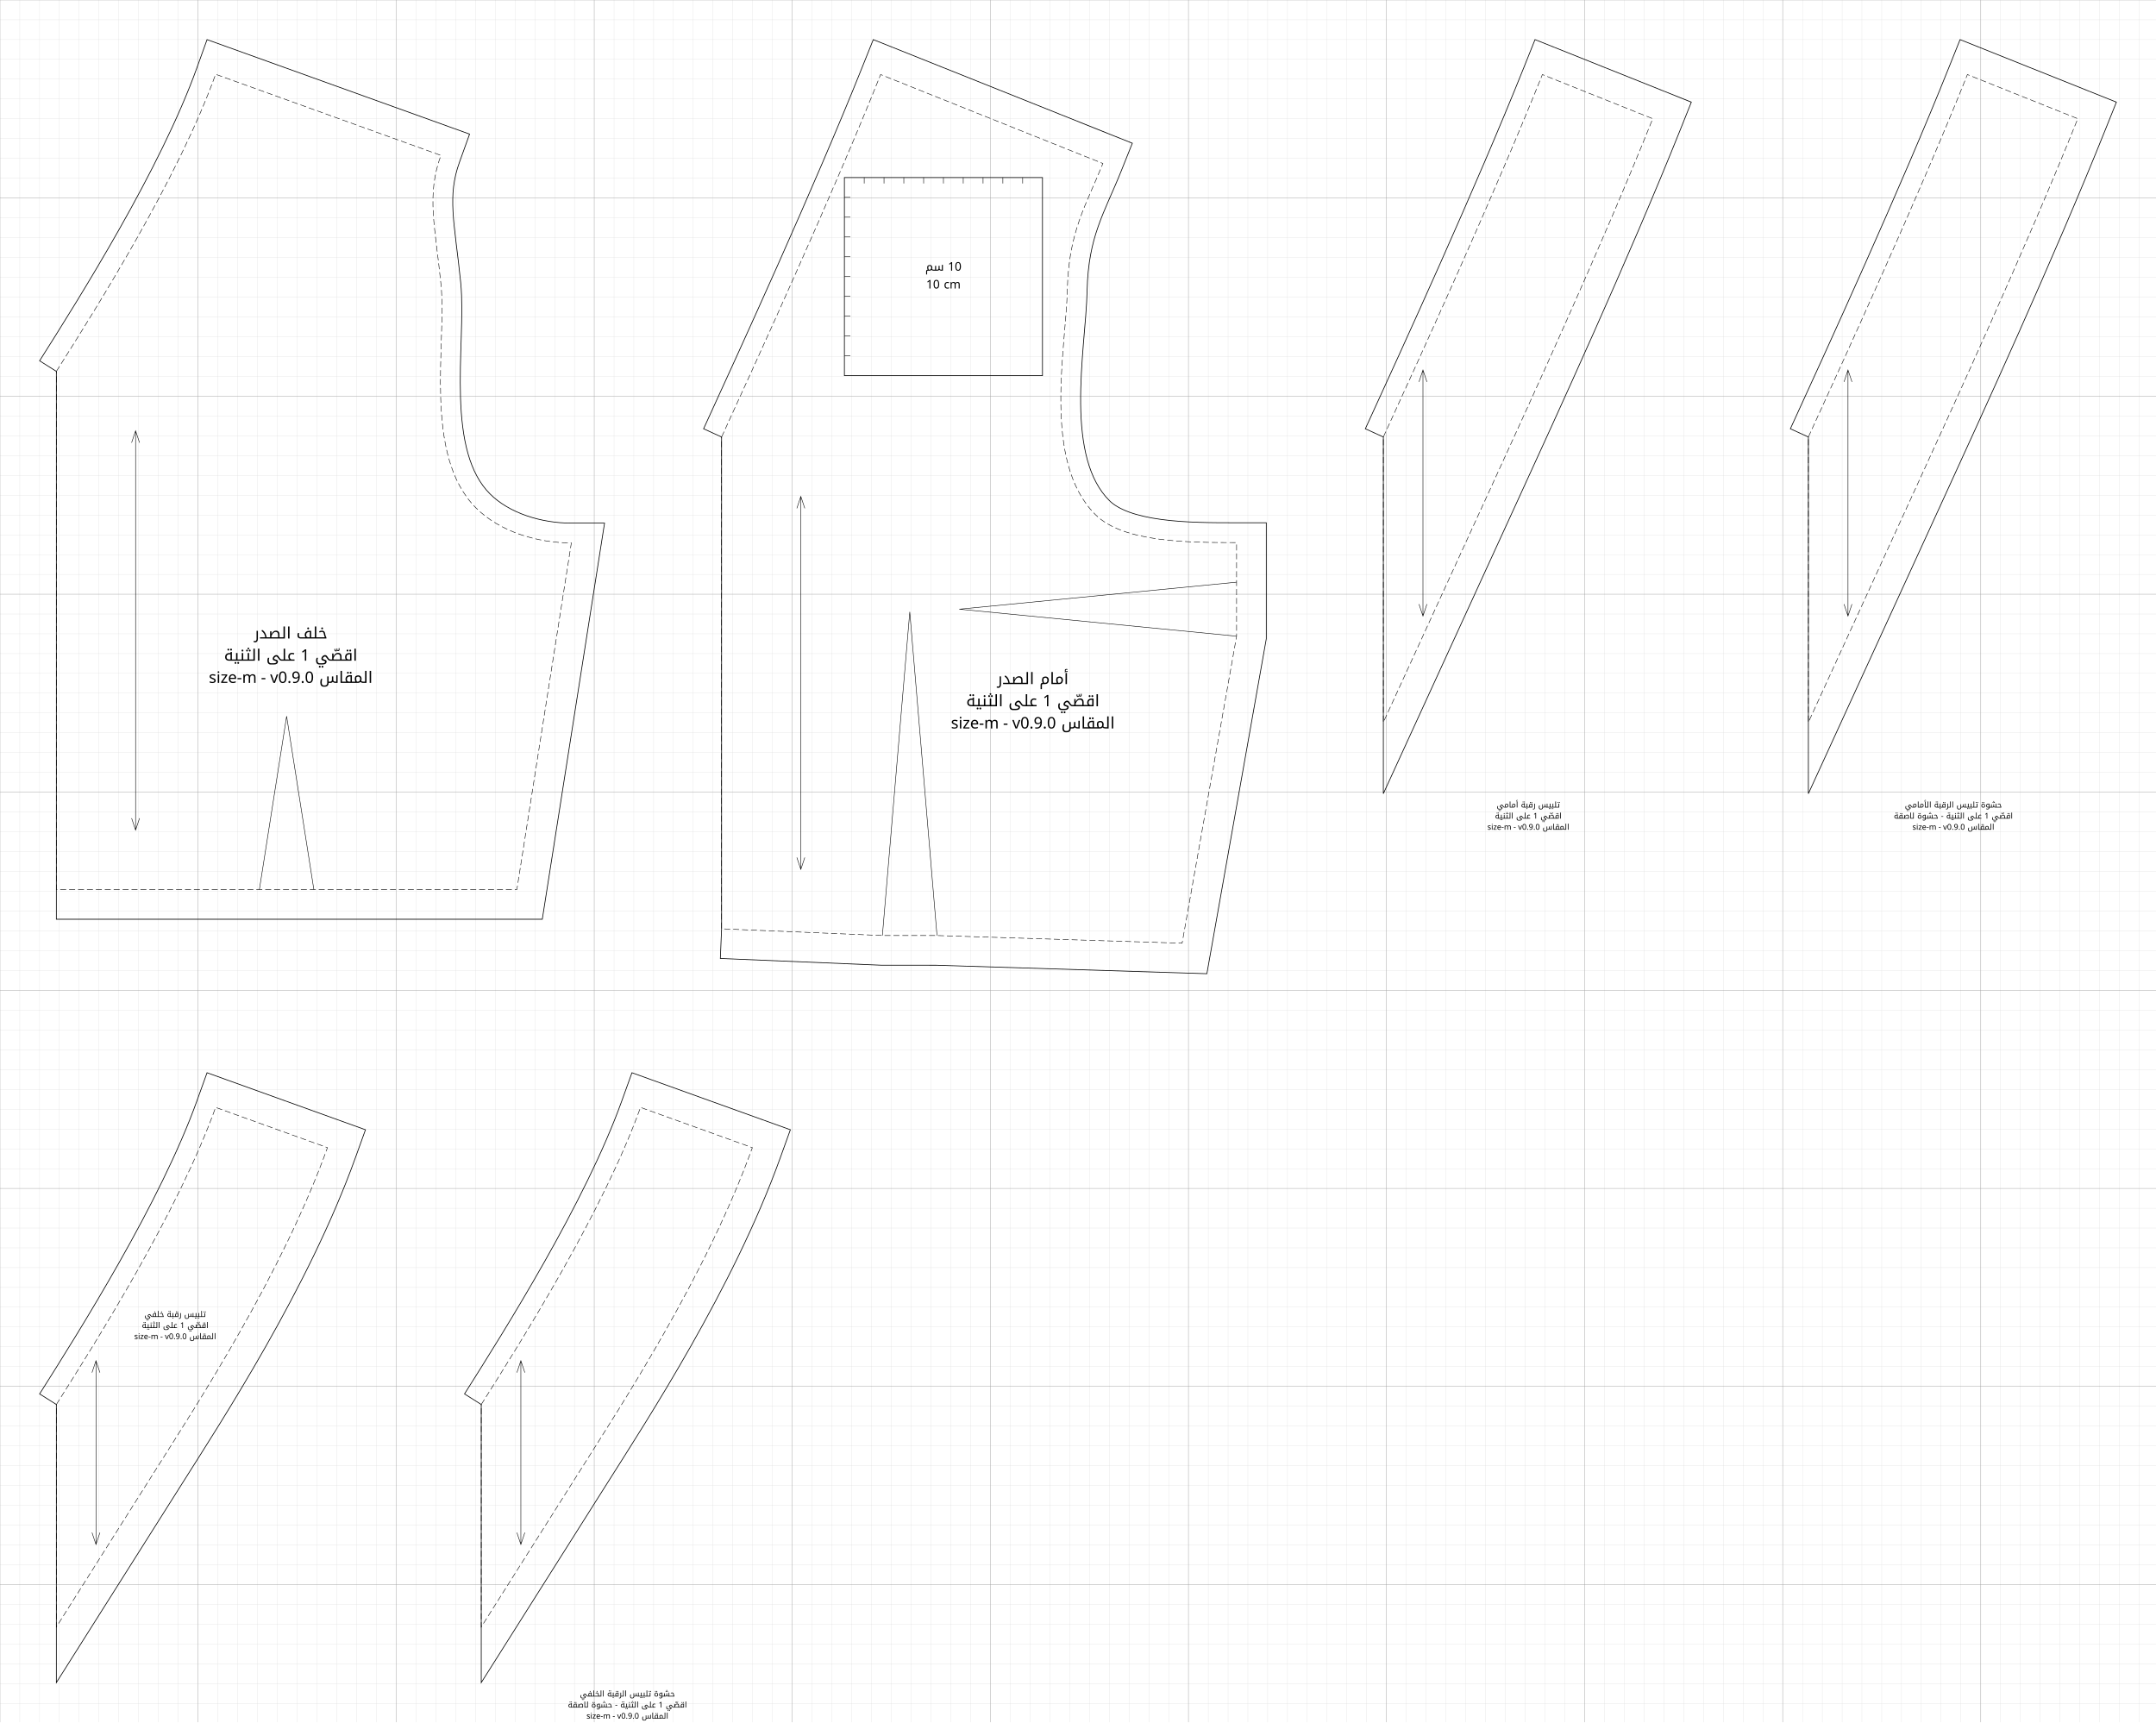
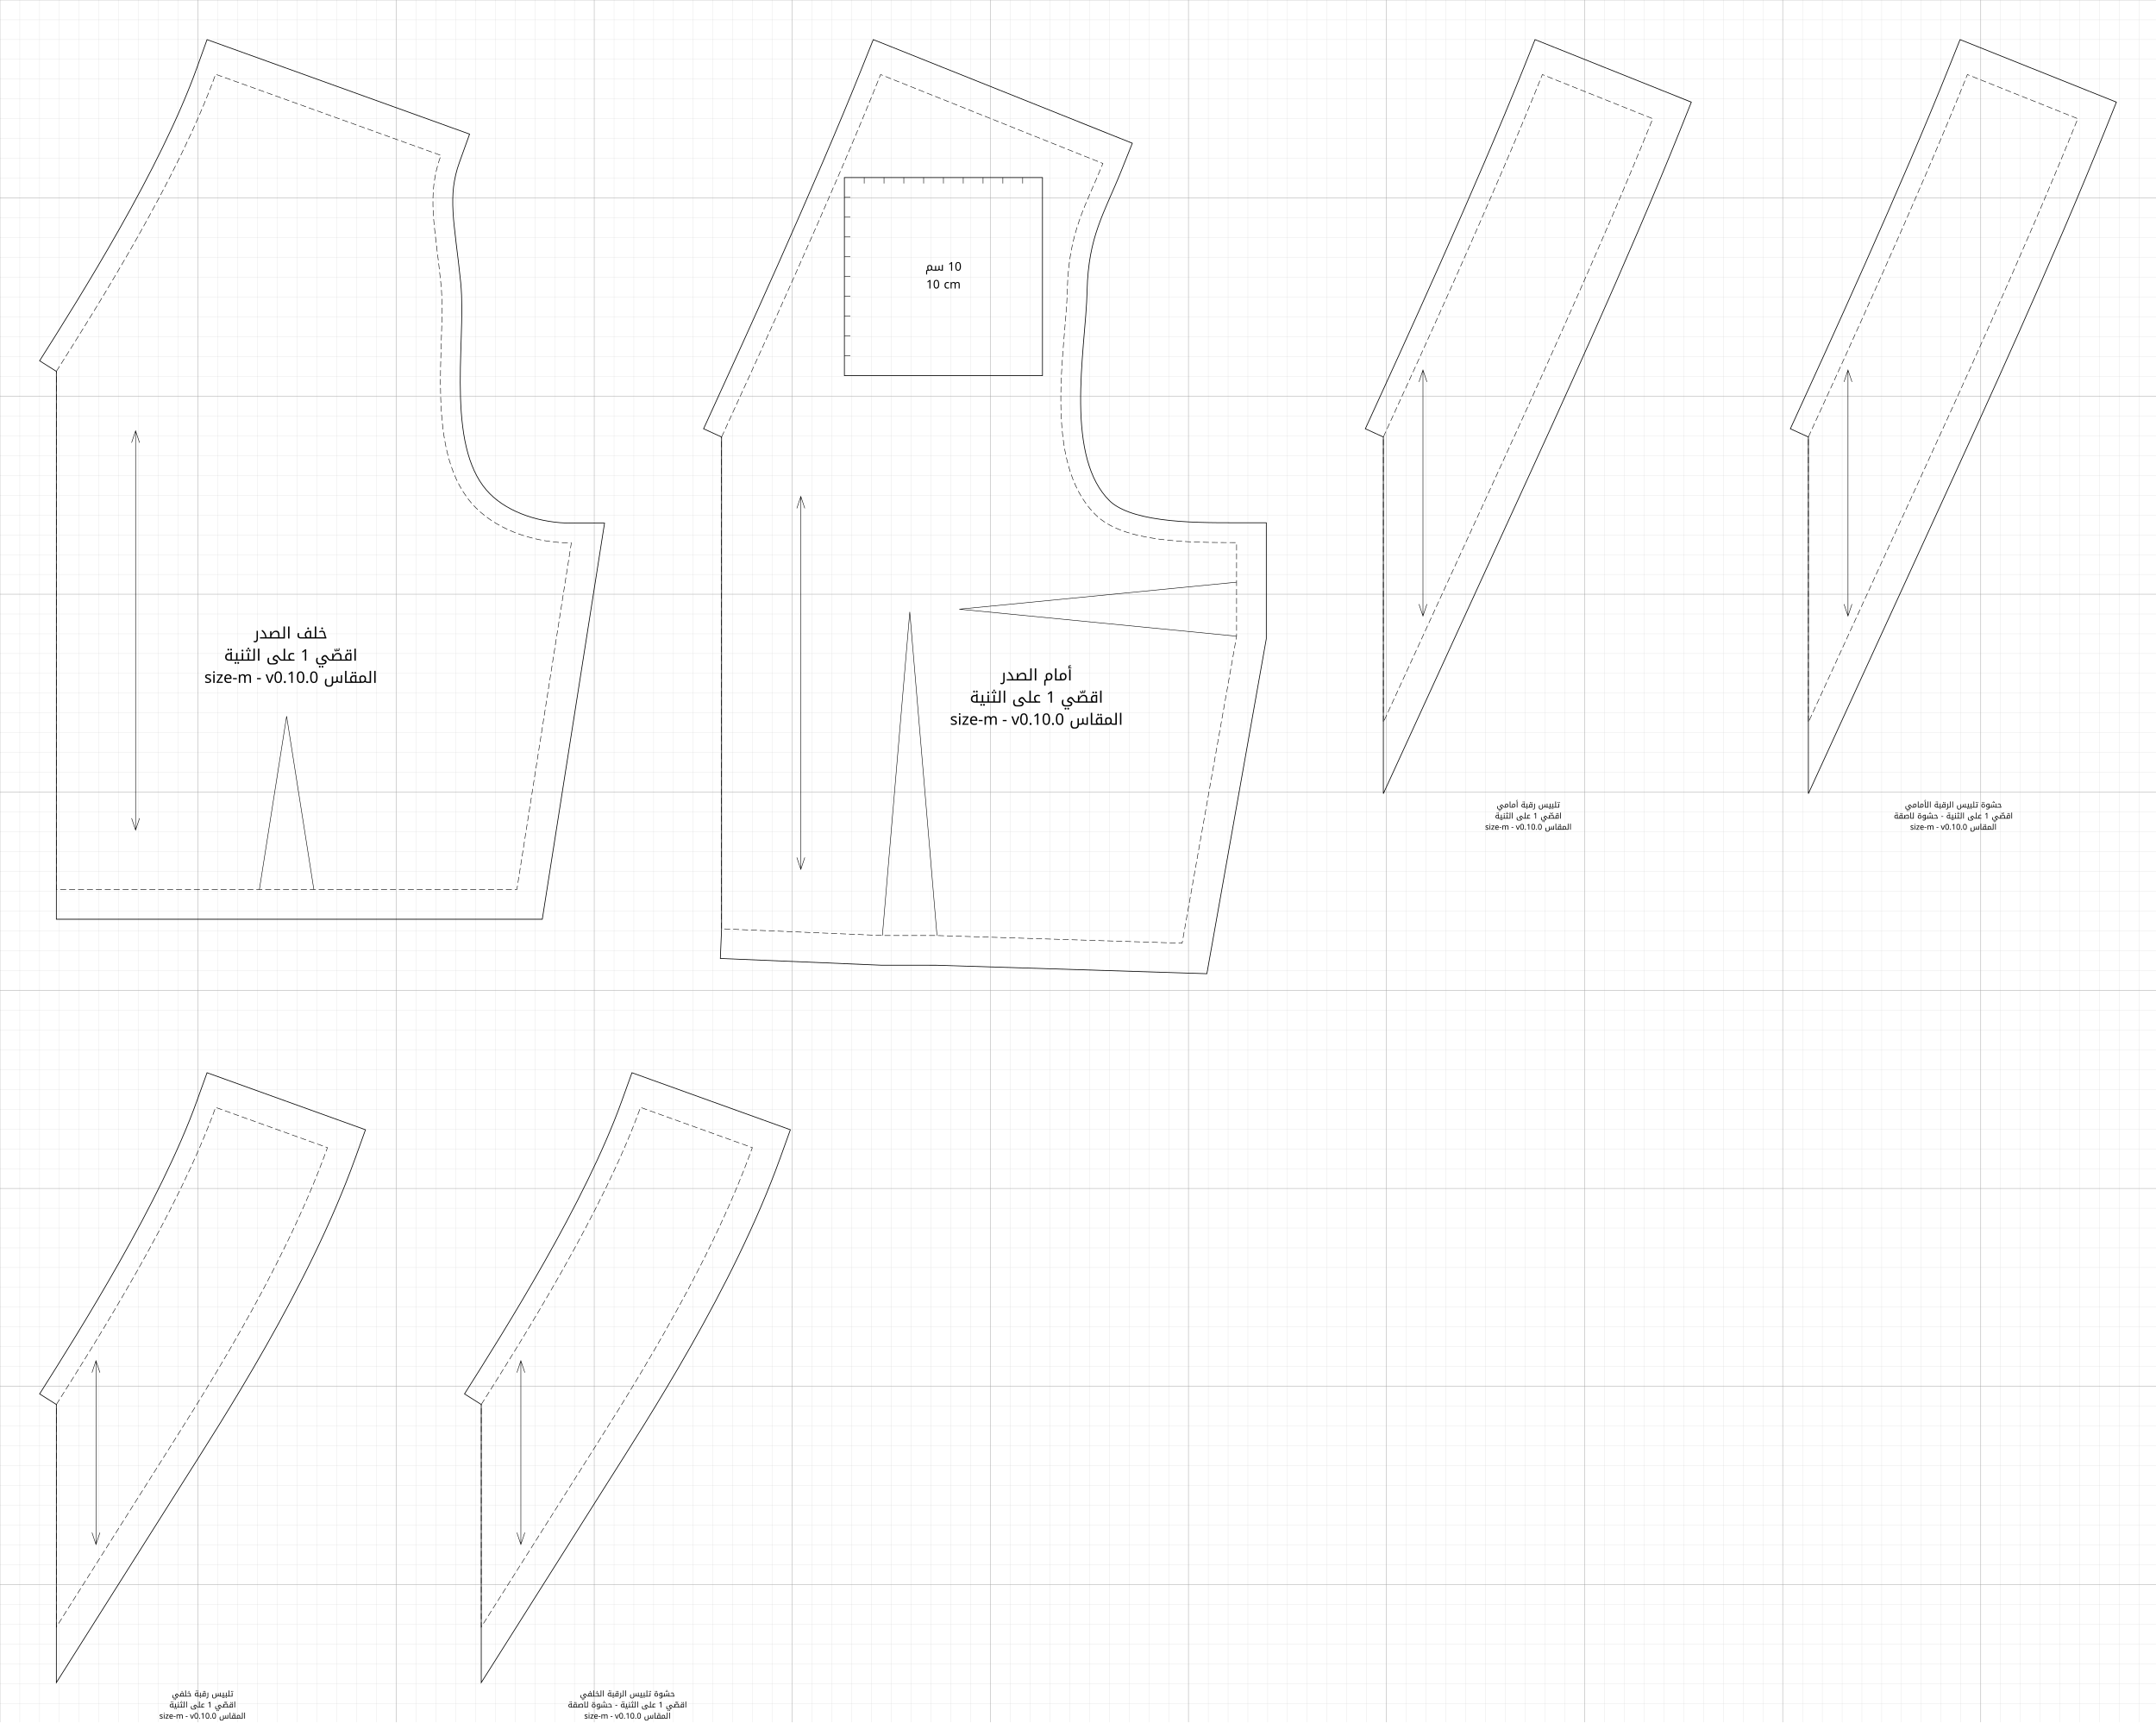
<svg xmlns="http://www.w3.org/2000/svg" width="1088.47mm" height="869.51mm" viewBox="0 0 1088.47 869.51">
  <g id="layer-grid">
    <path id="grid-minor" d="M 10.00 0 V 869.51 M 20.00 0 V 869.51 M 30.00 0 V 869.51 M 40.00 0 V 869.51 M 50.00 0 V 869.51 M 60.00 0 V 869.51 M 70.00 0 V 869.51 M 80.00 0 V 869.51 M 90.00 0 V 869.51 M 110.00 0 V 869.51 M 120.00 0 V 869.51 M 130.00 0 V 869.51 M 140.00 0 V 869.51 M 150.00 0 V 869.51 M 160.00 0 V 869.51 M 170.00 0 V 869.51 M 180.00 0 V 869.51 M 190.00 0 V 869.51 M 210.00 0 V 869.51 M 220.00 0 V 869.51 M 230.00 0 V 869.51 M 240.00 0 V 869.51 M 250.00 0 V 869.51 M 260.00 0 V 869.51 M 270.00 0 V 869.51 M 280.00 0 V 869.51 M 290.00 0 V 869.51 M 310.00 0 V 869.51 M 320.00 0 V 869.51 M 330.00 0 V 869.51 M 340.00 0 V 869.51 M 350.00 0 V 869.51 M 360.00 0 V 869.51 M 370.00 0 V 869.51 M 380.00 0 V 869.51 M 390.00 0 V 869.51 M 410.00 0 V 869.51 M 420.00 0 V 869.51 M 430.00 0 V 869.51 M 440.00 0 V 869.51 M 450.00 0 V 869.51 M 460.00 0 V 869.51 M 470.00 0 V 869.51 M 480.00 0 V 869.51 M 490.00 0 V 869.51 M 510.00 0 V 869.51 M 520.00 0 V 869.51 M 530.00 0 V 869.51 M 540.00 0 V 869.51 M 550.00 0 V 869.51 M 560.00 0 V 869.51 M 570.00 0 V 869.51 M 580.00 0 V 869.51 M 590.00 0 V 869.51 M 610.00 0 V 869.51 M 620.00 0 V 869.51 M 630.00 0 V 869.51 M 640.00 0 V 869.51 M 650.00 0 V 869.51 M 660.00 0 V 869.51 M 670.00 0 V 869.51 M 680.00 0 V 869.51 M 690.00 0 V 869.51 M 710.00 0 V 869.51 M 720.00 0 V 869.51 M 730.00 0 V 869.51 M 740.00 0 V 869.51 M 750.00 0 V 869.51 M 760.00 0 V 869.51 M 770.00 0 V 869.51 M 780.00 0 V 869.51 M 790.00 0 V 869.51 M 810.00 0 V 869.51 M 820.00 0 V 869.51 M 830.00 0 V 869.51 M 840.00 0 V 869.51 M 850.00 0 V 869.51 M 860.00 0 V 869.51 M 870.00 0 V 869.51 M 880.00 0 V 869.51 M 890.00 0 V 869.51 M 910.00 0 V 869.51 M 920.00 0 V 869.51 M 930.00 0 V 869.51 M 940.00 0 V 869.51 M 950.00 0 V 869.51 M 960.00 0 V 869.51 M 970.00 0 V 869.51 M 980.00 0 V 869.51 M 990.00 0 V 869.51 M 1010.00 0 V 869.51 M 1020.00 0 V 869.51 M 1030.00 0 V 869.51 M 1040.00 0 V 869.51 M 1050.00 0 V 869.51 M 1060.00 0 V 869.51 M 1070.00 0 V 869.51 M 1080.00 0 V 869.51 M 0 10.00 H 1088.47 M 0 20.00 H 1088.47 M 0 30.00 H 1088.47 M 0 40.00 H 1088.47 M 0 50.00 H 1088.47 M 0 60.00 H 1088.47 M 0 70.00 H 1088.47 M 0 80.00 H 1088.47 M 0 90.00 H 1088.47 M 0 110.00 H 1088.47 M 0 120.00 H 1088.47 M 0 130.00 H 1088.47 M 0 140.00 H 1088.47 M 0 150.00 H 1088.47 M 0 160.00 H 1088.47 M 0 170.00 H 1088.47 M 0 180.00 H 1088.47 M 0 190.00 H 1088.47 M 0 210.00 H 1088.47 M 0 220.00 H 1088.47 M 0 230.00 H 1088.47 M 0 240.00 H 1088.47 M 0 250.00 H 1088.47 M 0 260.00 H 1088.47 M 0 270.00 H 1088.47 M 0 280.00 H 1088.47 M 0 290.00 H 1088.47 M 0 310.00 H 1088.47 M 0 320.00 H 1088.47 M 0 330.00 H 1088.47 M 0 340.00 H 1088.47 M 0 350.00 H 1088.47 M 0 360.00 H 1088.47 M 0 370.00 H 1088.47 M 0 380.00 H 1088.47 M 0 390.00 H 1088.47 M 0 410.00 H 1088.47 M 0 420.00 H 1088.47 M 0 430.00 H 1088.47 M 0 440.00 H 1088.47 M 0 450.00 H 1088.47 M 0 460.00 H 1088.47 M 0 470.00 H 1088.47 M 0 480.00 H 1088.47 M 0 490.00 H 1088.47 M 0 510.00 H 1088.47 M 0 520.00 H 1088.47 M 0 530.00 H 1088.47 M 0 540.00 H 1088.47 M 0 550.00 H 1088.47 M 0 560.00 H 1088.47 M 0 570.00 H 1088.47 M 0 580.00 H 1088.47 M 0 590.00 H 1088.47 M 0 610.00 H 1088.47 M 0 620.00 H 1088.47 M 0 630.00 H 1088.47 M 0 640.00 H 1088.47 M 0 650.00 H 1088.47 M 0 660.00 H 1088.47 M 0 670.00 H 1088.47 M 0 680.00 H 1088.47 M 0 690.00 H 1088.47 M 0 710.00 H 1088.47 M 0 720.00 H 1088.47 M 0 730.00 H 1088.47 M 0 740.00 H 1088.47 M 0 750.00 H 1088.47 M 0 760.00 H 1088.47 M 0 770.00 H 1088.47 M 0 780.00 H 1088.47 M 0 790.00 H 1088.47 M 0 810.00 H 1088.47 M 0 820.00 H 1088.47 M 0 830.00 H 1088.47 M 0 840.00 H 1088.47 M 0 850.00 H 1088.47 M 0 860.00 H 1088.47" fill="none" stroke="#d0d0d0" stroke-width="0.1" />
    <path id="grid-major" d="M 0.00 0 V 869.51 M 100.00 0 V 869.51 M 200.00 0 V 869.51 M 300.00 0 V 869.51 M 400.00 0 V 869.51 M 500.00 0 V 869.51 M 600.00 0 V 869.51 M 700.00 0 V 869.51 M 800.00 0 V 869.51 M 900.00 0 V 869.51 M 1000.00 0 V 869.51 M 0 0.00 H 1088.47 M 0 100.00 H 1088.47 M 0 200.00 H 1088.47 M 0 300.00 H 1088.47 M 0 400.00 H 1088.47 M 0 500.00 H 1088.47 M 0 600.00 H 1088.47 M 0 700.00 H 1088.47 M 0 800.00 H 1088.47" fill="none" stroke="#a0a0a0" stroke-width="0.2" />
  </g>
  <g id="layer-cut">
    <path id="piece-bodice-back-cut" d="M 20.00 182.16 C 30.13 166.13 45.34 142.05 60.41 115.37 C 67.96 102.03 75.37 88.20 82.13 74.34 C 85.51 67.41 88.67 60.61 91.60 53.83 C 94.53 47.06 97.14 40.55 99.45 34.11 L 104.53 20.00 L 113.94 23.39 L 227.66 64.32 L 237.07 67.71 L 231.99 81.83 C 231.16 84.12 230.59 86.05 230.07 88.21 C 229.57 90.35 229.25 92.17 228.99 94.28 C 228.74 96.38 228.62 98.25 228.58 100.43 C 228.54 102.62 228.59 104.68 228.72 107.03 C 228.85 109.40 229.06 111.75 229.32 114.36 C 229.59 116.98 229.91 119.69 230.27 122.62 C 230.99 128.50 231.83 135.12 232.59 142.67 C 232.79 144.70 232.93 146.96 233.02 149.13 C 233.10 151.30 233.14 153.63 233.14 155.92 C 233.14 160.48 233.01 165.38 232.86 170.33 C 232.70 175.27 232.53 180.34 232.43 185.47 C 232.34 190.61 232.32 195.66 232.49 200.76 C 232.65 205.86 232.98 210.65 233.60 215.49 C 233.90 217.91 234.25 220.11 234.70 222.42 C 235.15 224.72 235.63 226.75 236.24 228.92 C 236.85 231.08 237.46 232.92 238.25 234.91 C 239.03 236.90 239.78 238.53 240.75 240.34 C 241.72 242.14 242.61 243.55 243.78 245.15 C 244.95 246.75 245.99 247.97 247.38 249.36 C 248.65 250.63 249.77 251.61 251.23 252.73 C 252.70 253.85 254.01 254.73 255.64 255.70 C 257.27 256.67 258.75 257.44 260.52 258.25 C 262.29 259.06 263.90 259.71 265.78 260.36 C 269.54 261.66 273.06 262.53 277.03 263.18 C 280.99 263.83 284.58 264.11 288.45 264.11 L 305.21 264.11 L 303.27 276.44 L 275.77 451.44 L 273.78 464.11 L 260.95 464.11 L 158.45 464.11 L 130.95 464.11 L 28.45 464.11 L 28.45 449.11 L 28.45 187.50 L 20.00 182.16 Z" fill="none" stroke="#000000" stroke-width="0.35" />
    <path id="piece-bodice-front-cut" d="M 355.21 216.48 C 364.42 196.38 378.34 165.99 393.03 132.97 C 407.71 99.94 423.11 64.41 435.30 33.93 L 440.87 20.00 L 450.16 23.71 L 562.37 68.60 L 571.66 72.31 L 566.09 86.24 C 563.96 91.56 561.79 96.40 559.79 100.99 C 557.80 105.57 556.01 109.79 554.43 114.34 C 552.83 118.90 551.58 123.30 550.60 128.61 C 550.10 131.29 549.72 133.92 549.41 136.95 C 549.11 140.00 548.92 143.05 548.84 146.54 C 548.76 150.44 548.48 154.84 548.14 159.35 C 547.79 163.84 547.37 168.62 546.96 173.54 C 546.56 178.47 546.19 183.48 545.92 188.62 C 545.66 193.76 545.51 198.79 545.57 203.91 C 545.63 209.04 545.88 213.83 546.44 218.70 C 546.72 221.13 547.04 223.33 547.47 225.65 C 547.90 227.97 548.36 230.01 548.96 232.19 C 549.56 234.36 550.16 236.21 550.94 238.22 C 551.72 240.22 552.46 241.85 553.43 243.67 C 554.40 245.47 555.28 246.89 556.46 248.50 C 557.63 250.10 558.66 251.32 560.06 252.71 C 560.69 253.34 561.13 253.73 561.90 254.31 C 562.67 254.90 563.27 255.30 564.19 255.83 C 565.11 256.38 565.88 256.78 566.94 257.26 C 568.00 257.75 568.93 258.13 570.11 258.57 C 572.50 259.44 574.81 260.09 577.59 260.72 C 580.39 261.36 583.13 261.83 586.20 262.25 C 592.37 263.09 598.69 263.50 605.25 263.71 C 611.80 263.93 618.24 263.93 624.30 263.93 L 639.30 263.93 L 639.30 273.93 L 639.30 293.93 L 639.30 321.20 L 639.30 322.52 L 639.07 323.82 L 611.57 478.82 L 609.30 491.60 L 596.33 491.19 L 472.81 487.33 L 445.48 487.32 L 445.16 487.32 L 444.85 487.31 L 363.67 483.91 L 364.30 468.93 L 364.30 220.64 L 355.21 216.48 Z" fill="none" stroke="#000000" stroke-width="0.35" />
    <path id="piece-neck-facing-front-cut" d="M 689.30 216.48 C 698.51 196.38 712.43 165.99 727.12 132.97 C 741.81 99.94 757.20 64.41 769.39 33.93 L 774.96 20.00 L 784.25 23.71 L 839.96 46.00 L 853.88 51.57 L 848.31 65.50 C 835.49 97.55 819.62 134.19 804.72 167.70 C 789.81 201.22 775.78 231.79 766.58 251.88 L 712.03 370.93 L 698.39 400.70 L 698.39 364.68 L 698.39 220.64 L 689.30 216.48 Z" fill="none" stroke="#000000" stroke-width="0.35" />
    <path id="piece-neck-facing-front-interfacing-cut" d="M 903.88 216.48 C 913.09 196.38 927.01 165.99 941.70 132.97 C 956.39 99.94 971.78 64.41 983.97 33.93 L 989.55 20.00 L 998.83 23.71 L 1054.54 46.00 L 1068.47 51.57 L 1062.89 65.50 C 1050.07 97.55 1034.20 134.19 1019.30 167.70 C 1004.39 201.22 990.36 231.79 981.16 251.88 L 926.61 370.93 L 912.97 400.70 L 912.97 364.68 L 912.97 220.64 L 903.88 216.48 Z" fill="none" stroke="#000000" stroke-width="0.35" />
    <path id="piece-neck-facing-back-cut" d="M 20.00 703.76 C 30.13 687.73 45.34 663.65 60.41 636.97 C 67.96 623.63 75.37 609.80 82.13 595.94 C 85.51 589.01 88.67 582.21 91.60 575.43 C 94.53 568.66 97.14 562.15 99.45 555.71 L 104.53 541.60 L 113.94 544.99 L 170.40 565.31 L 184.51 570.39 L 179.43 584.50 C 176.47 592.73 173.11 601.17 169.62 609.33 C 166.13 617.49 162.34 625.75 158.49 633.71 C 150.78 649.65 142.40 665.29 134.25 679.66 C 117.92 708.46 101.95 733.19 91.86 749.16 L 41.13 829.44 L 28.45 849.51 L 28.45 821.43 L 28.45 709.10 L 20.00 703.76 Z" fill="none" stroke="#000000" stroke-width="0.35" />
    <path id="piece-neck-facing-back-interfacing-cut" d="M 234.51 703.76 C 244.64 687.73 259.85 663.65 274.92 636.97 C 282.47 623.63 289.88 609.80 296.64 595.94 C 300.03 589.01 303.18 582.21 306.11 575.43 C 309.04 568.66 311.65 562.15 313.96 555.71 L 319.04 541.60 L 328.45 544.99 L 384.91 565.31 L 399.02 570.39 L 393.94 584.50 C 390.98 592.73 387.62 601.17 384.13 609.33 C 380.64 617.49 376.85 625.75 373.00 633.71 C 365.29 649.65 356.91 665.29 348.76 679.66 C 332.43 708.46 316.46 733.19 306.37 749.16 L 255.65 829.44 L 242.96 849.51 L 242.96 821.43 L 242.96 709.10 L 234.51 703.76 Z" fill="none" stroke="#000000" stroke-width="0.35" />
  </g>
  <g id="layer-stitch">
    <path id="piece-bodice-back-stitch" d="M 28.45 187.50 C 48.71 155.44 89.84 90.34 108.86 37.50 L 222.58 78.44 C 215.21 98.89 219.68 114.00 222.64 143.66 C 225.59 173.33 213.41 229.53 240.31 256.44 C 252.40 268.52 271.36 274.11 288.45 274.11 L 260.95 449.11 L 158.45 449.11 L 130.95 449.11 L 28.45 449.11 L 28.45 187.50 Z" fill="none" stroke="#000000" stroke-width="0.25" stroke-dasharray="3 1.5" />
    <path id="piece-bodice-front-stitch" d="M 364.30 220.64 C 382.71 180.46 420.09 98.87 444.59 37.64 L 556.80 82.53 C 548.60 103.04 539.48 116.78 538.85 146.33 C 538.21 175.87 526.04 232.84 552.99 259.79 C 567.13 273.93 600.07 273.93 624.30 273.93 L 624.30 293.93 L 624.30 321.20 L 596.80 476.20 L 473.05 472.33 L 445.48 472.32 L 364.30 468.93 L 364.30 220.64 Z" fill="none" stroke="#000000" stroke-width="0.25" stroke-dasharray="3 1.5" />
    <path id="piece-neck-facing-front-stitch" d="M 698.39 220.64 C 716.80 180.46 754.18 98.87 778.68 37.64 L 834.39 59.92 C 808.90 123.64 771.35 205.45 752.94 245.63 L 698.39 364.68 L 698.39 220.64 Z" fill="none" stroke="#000000" stroke-width="0.25" stroke-dasharray="3 1.5" />
    <path id="piece-neck-facing-front-interfacing-stitch" d="M 912.97 220.64 C 931.39 180.46 968.77 98.87 993.26 37.64 L 1048.97 59.92 C 1023.48 123.64 985.93 205.45 967.52 245.63 L 912.97 364.68 L 912.97 220.64 Z" fill="none" stroke="#000000" stroke-width="0.25" stroke-dasharray="3 1.5" />
    <path id="piece-neck-facing-back-stitch" d="M 28.45 709.10 C 48.71 677.04 89.84 611.94 108.86 559.10 L 165.32 579.42 C 142.28 643.42 99.43 709.09 79.18 741.15 L 28.45 821.43 L 28.45 709.10 Z" fill="none" stroke="#000000" stroke-width="0.25" stroke-dasharray="3 1.5" />
    <path id="piece-neck-facing-back-interfacing-stitch" d="M 242.96 709.10 C 263.22 677.04 304.35 611.94 323.37 559.10 L 379.83 579.42 C 356.79 643.42 313.95 709.09 293.69 741.15 L 242.96 821.43 L 242.96 709.10 Z" fill="none" stroke="#000000" stroke-width="0.25" stroke-dasharray="3 1.5" />
  </g>
  <g id="layer-notches">

</g>
  <g id="layer-grain">
    <path id="piece-bodice-back-grain" d="M 68.45 217.50 L 68.45 419.11 M 66.45 413.11 L 68.45 419.11 L 70.45 413.11 M 70.45 223.50 L 68.45 217.50 L 66.45 223.50" fill="none" stroke="#000000" stroke-width="0.25" />
    <path id="piece-bodice-front-grain" d="M 404.30 250.64 L 404.30 438.93 M 402.30 432.93 L 404.30 438.93 L 406.30 432.93 M 406.30 256.64 L 404.30 250.64 L 402.30 256.64" fill="none" stroke="#000000" stroke-width="0.25" />
    <path id="piece-neck-facing-front-grain" d="M 718.39 186.80 L 718.39 311.03 M 716.39 305.03 L 718.39 311.03 L 720.39 305.03 M 720.39 192.80 L 718.39 186.80 L 716.39 192.80" fill="none" stroke="#000000" stroke-width="0.25" />
    <path id="piece-neck-facing-front-interfacing-grain" d="M 932.97 186.80 L 932.97 311.03 M 930.97 305.03 L 932.97 311.03 L 934.97 305.03 M 934.97 192.80 L 932.97 186.80 L 930.97 192.80" fill="none" stroke="#000000" stroke-width="0.25" />
    <path id="piece-neck-facing-back-grain" d="M 48.45 687.00 L 48.45 779.77 M 46.45 773.77 L 48.45 779.77 L 50.45 773.77 M 50.45 693.00 L 48.45 687.00 L 46.45 693.00" fill="none" stroke="#000000" stroke-width="0.25" />
    <path id="piece-neck-facing-back-interfacing-grain" d="M 262.96 687.00 L 262.96 779.77 M 260.96 773.77 L 262.96 779.77 L 264.96 773.77 M 264.96 693.00 L 262.96 687.00 L 260.96 693.00" fill="none" stroke="#000000" stroke-width="0.25" />
  </g>
  <g id="layer-darts">
    <path id="piece-bodice-back-dart-waist-dart" d="M 158.45 449.11 L 144.70 361.61 L 130.95 449.11" fill="none" stroke="#000000" stroke-width="0.25" />
    <path id="piece-bodice-front-dart-bust-dart" d="M 624.30 293.93 L 484.30 307.56 L 624.30 321.20" fill="none" stroke="#000000" stroke-width="0.25" />
    <path id="piece-bodice-front-dart-waist-dart" d="M 473.05 472.33 L 459.30 308.93 L 445.48 472.32" fill="none" stroke="#000000" stroke-width="0.25" />
  </g>
  <g id="layer-marks">

</g>
  <g id="layer-labels">
    <text id="piece-bodice-back-label-name" x="146.79" y="322.37" font-family="&quot;IBM Plex Sans Arabic&quot;, &quot;Noto Kufi Arabic&quot;, &quot;Geeza Pro&quot;, &quot;Segoe UI&quot;, Tahoma, sans-serif" font-size="8.00" direction="rtl" unicode-bidi="plaintext" text-anchor="middle">خلف الصدر</text>
    <text id="piece-bodice-back-label-cut" x="146.79" y="333.57" font-family="&quot;IBM Plex Sans Arabic&quot;, &quot;Noto Kufi Arabic&quot;, &quot;Geeza Pro&quot;, &quot;Segoe UI&quot;, Tahoma, sans-serif" font-size="8.00" direction="rtl" unicode-bidi="plaintext" text-anchor="middle">اقصّي 1 على الثنية</text>
-     <text id="piece-bodice-back-label-size" x="146.79" y="344.77" font-family="&quot;IBM Plex Sans Arabic&quot;, &quot;Noto Kufi Arabic&quot;, &quot;Geeza Pro&quot;, &quot;Segoe UI&quot;, Tahoma, sans-serif" font-size="8.00" direction="rtl" unicode-bidi="plaintext" text-anchor="middle">المقاس size-m - v0.9.0</text>
-     <text id="piece-bodice-front-label-name" x="521.45" y="345.37" font-family="&quot;IBM Plex Sans Arabic&quot;, &quot;Noto Kufi Arabic&quot;, &quot;Geeza Pro&quot;, &quot;Segoe UI&quot;, Tahoma, sans-serif" font-size="8.00" direction="rtl" unicode-bidi="plaintext" text-anchor="middle">أمام الصدر</text>
-     <text id="piece-bodice-front-label-cut" x="521.45" y="356.57" font-family="&quot;IBM Plex Sans Arabic&quot;, &quot;Noto Kufi Arabic&quot;, &quot;Geeza Pro&quot;, &quot;Segoe UI&quot;, Tahoma, sans-serif" font-size="8.00" direction="rtl" unicode-bidi="plaintext" text-anchor="middle">اقصّي 1 على الثنية</text>
-     <text id="piece-bodice-front-label-size" x="521.45" y="367.77" font-family="&quot;IBM Plex Sans Arabic&quot;, &quot;Noto Kufi Arabic&quot;, &quot;Geeza Pro&quot;, &quot;Segoe UI&quot;, Tahoma, sans-serif" font-size="8.00" direction="rtl" unicode-bidi="plaintext" text-anchor="middle">المقاس size-m - v0.9.0</text>
+     <text id="piece-bodice-back-label-size" x="146.79" y="344.77" font-family="&quot;IBM Plex Sans Arabic&quot;, &quot;Noto Kufi Arabic&quot;, &quot;Geeza Pro&quot;, &quot;Segoe UI&quot;, Tahoma, sans-serif" font-size="8.00" direction="rtl" unicode-bidi="plaintext" text-anchor="middle">المقاس size-m - v0.10.0</text>
+     <text id="piece-bodice-front-label-name" x="523.28" y="343.54" font-family="&quot;IBM Plex Sans Arabic&quot;, &quot;Noto Kufi Arabic&quot;, &quot;Geeza Pro&quot;, &quot;Segoe UI&quot;, Tahoma, sans-serif" font-size="8.00" direction="rtl" unicode-bidi="plaintext" text-anchor="middle">أمام الصدر</text>
+     <text id="piece-bodice-front-label-cut" x="523.28" y="354.74" font-family="&quot;IBM Plex Sans Arabic&quot;, &quot;Noto Kufi Arabic&quot;, &quot;Geeza Pro&quot;, &quot;Segoe UI&quot;, Tahoma, sans-serif" font-size="8.00" direction="rtl" unicode-bidi="plaintext" text-anchor="middle">اقصّي 1 على الثنية</text>
+     <text id="piece-bodice-front-label-size" x="523.28" y="365.94" font-family="&quot;IBM Plex Sans Arabic&quot;, &quot;Noto Kufi Arabic&quot;, &quot;Geeza Pro&quot;, &quot;Segoe UI&quot;, Tahoma, sans-serif" font-size="8.00" direction="rtl" unicode-bidi="plaintext" text-anchor="middle">المقاس size-m - v0.10.0</text>
    <text id="piece-neck-facing-front-label-name" x="771.59" y="407.70" font-family="&quot;IBM Plex Sans Arabic&quot;, &quot;Noto Kufi Arabic&quot;, &quot;Geeza Pro&quot;, &quot;Segoe UI&quot;, Tahoma, sans-serif" font-size="4.00" direction="rtl" unicode-bidi="plaintext" text-anchor="middle">تلبيس رقبة أمامي</text>
    <text id="piece-neck-facing-front-label-cut" x="771.59" y="413.30" font-family="&quot;IBM Plex Sans Arabic&quot;, &quot;Noto Kufi Arabic&quot;, &quot;Geeza Pro&quot;, &quot;Segoe UI&quot;, Tahoma, sans-serif" font-size="4.00" direction="rtl" unicode-bidi="plaintext" text-anchor="middle">اقصّي 1 على الثنية</text>
-     <text id="piece-neck-facing-front-label-size" x="771.59" y="418.90" font-family="&quot;IBM Plex Sans Arabic&quot;, &quot;Noto Kufi Arabic&quot;, &quot;Geeza Pro&quot;, &quot;Segoe UI&quot;, Tahoma, sans-serif" font-size="4.00" direction="rtl" unicode-bidi="plaintext" text-anchor="middle">المقاس size-m - v0.9.0</text>
+     <text id="piece-neck-facing-front-label-size" x="771.59" y="418.90" font-family="&quot;IBM Plex Sans Arabic&quot;, &quot;Noto Kufi Arabic&quot;, &quot;Geeza Pro&quot;, &quot;Segoe UI&quot;, Tahoma, sans-serif" font-size="4.00" direction="rtl" unicode-bidi="plaintext" text-anchor="middle">المقاس size-m - v0.10.0</text>
    <text id="piece-neck-facing-front-interfacing-label-name" x="986.17" y="407.70" font-family="&quot;IBM Plex Sans Arabic&quot;, &quot;Noto Kufi Arabic&quot;, &quot;Geeza Pro&quot;, &quot;Segoe UI&quot;, Tahoma, sans-serif" font-size="4.00" direction="rtl" unicode-bidi="plaintext" text-anchor="middle">حشوة تلبيس الرقبة الأمامي</text>
    <text id="piece-neck-facing-front-interfacing-label-cut" x="986.17" y="413.30" font-family="&quot;IBM Plex Sans Arabic&quot;, &quot;Noto Kufi Arabic&quot;, &quot;Geeza Pro&quot;, &quot;Segoe UI&quot;, Tahoma, sans-serif" font-size="4.00" direction="rtl" unicode-bidi="plaintext" text-anchor="middle">اقصّي 1 على الثنية - حشوة لاصقة</text>
-     <text id="piece-neck-facing-front-interfacing-label-size" x="986.17" y="418.90" font-family="&quot;IBM Plex Sans Arabic&quot;, &quot;Noto Kufi Arabic&quot;, &quot;Geeza Pro&quot;, &quot;Segoe UI&quot;, Tahoma, sans-serif" font-size="4.00" direction="rtl" unicode-bidi="plaintext" text-anchor="middle">المقاس size-m - v0.9.0</text>
-     <text id="piece-neck-facing-back-label-name" x="88.45" y="664.90" font-family="&quot;IBM Plex Sans Arabic&quot;, &quot;Noto Kufi Arabic&quot;, &quot;Geeza Pro&quot;, &quot;Segoe UI&quot;, Tahoma, sans-serif" font-size="4.00" direction="rtl" unicode-bidi="plaintext" text-anchor="middle">تلبيس رقبة خلفي</text>
-     <text id="piece-neck-facing-back-label-cut" x="88.45" y="670.50" font-family="&quot;IBM Plex Sans Arabic&quot;, &quot;Noto Kufi Arabic&quot;, &quot;Geeza Pro&quot;, &quot;Segoe UI&quot;, Tahoma, sans-serif" font-size="4.00" direction="rtl" unicode-bidi="plaintext" text-anchor="middle">اقصّي 1 على الثنية</text>
-     <text id="piece-neck-facing-back-label-size" x="88.45" y="676.10" font-family="&quot;IBM Plex Sans Arabic&quot;, &quot;Noto Kufi Arabic&quot;, &quot;Geeza Pro&quot;, &quot;Segoe UI&quot;, Tahoma, sans-serif" font-size="4.00" direction="rtl" unicode-bidi="plaintext" text-anchor="middle">المقاس size-m - v0.9.0</text>
+     <text id="piece-neck-facing-front-interfacing-label-size" x="986.17" y="418.90" font-family="&quot;IBM Plex Sans Arabic&quot;, &quot;Noto Kufi Arabic&quot;, &quot;Geeza Pro&quot;, &quot;Segoe UI&quot;, Tahoma, sans-serif" font-size="4.00" direction="rtl" unicode-bidi="plaintext" text-anchor="middle">المقاس size-m - v0.10.0</text>
+     <text id="piece-neck-facing-back-label-name" x="102.26" y="856.51" font-family="&quot;IBM Plex Sans Arabic&quot;, &quot;Noto Kufi Arabic&quot;, &quot;Geeza Pro&quot;, &quot;Segoe UI&quot;, Tahoma, sans-serif" font-size="4.00" direction="rtl" unicode-bidi="plaintext" text-anchor="middle">تلبيس رقبة خلفي</text>
+     <text id="piece-neck-facing-back-label-cut" x="102.26" y="862.11" font-family="&quot;IBM Plex Sans Arabic&quot;, &quot;Noto Kufi Arabic&quot;, &quot;Geeza Pro&quot;, &quot;Segoe UI&quot;, Tahoma, sans-serif" font-size="4.00" direction="rtl" unicode-bidi="plaintext" text-anchor="middle">اقصّي 1 على الثنية</text>
+     <text id="piece-neck-facing-back-label-size" x="102.26" y="867.71" font-family="&quot;IBM Plex Sans Arabic&quot;, &quot;Noto Kufi Arabic&quot;, &quot;Geeza Pro&quot;, &quot;Segoe UI&quot;, Tahoma, sans-serif" font-size="4.00" direction="rtl" unicode-bidi="plaintext" text-anchor="middle">المقاس size-m - v0.10.0</text>
    <text id="piece-neck-facing-back-interfacing-label-name" x="316.77" y="856.51" font-family="&quot;IBM Plex Sans Arabic&quot;, &quot;Noto Kufi Arabic&quot;, &quot;Geeza Pro&quot;, &quot;Segoe UI&quot;, Tahoma, sans-serif" font-size="4.00" direction="rtl" unicode-bidi="plaintext" text-anchor="middle">حشوة تلبيس الرقبة الخلفي</text>
    <text id="piece-neck-facing-back-interfacing-label-cut" x="316.77" y="862.11" font-family="&quot;IBM Plex Sans Arabic&quot;, &quot;Noto Kufi Arabic&quot;, &quot;Geeza Pro&quot;, &quot;Segoe UI&quot;, Tahoma, sans-serif" font-size="4.00" direction="rtl" unicode-bidi="plaintext" text-anchor="middle">اقصّي 1 على الثنية - حشوة لاصقة</text>
-     <text id="piece-neck-facing-back-interfacing-label-size" x="316.77" y="867.71" font-family="&quot;IBM Plex Sans Arabic&quot;, &quot;Noto Kufi Arabic&quot;, &quot;Geeza Pro&quot;, &quot;Segoe UI&quot;, Tahoma, sans-serif" font-size="4.00" direction="rtl" unicode-bidi="plaintext" text-anchor="middle">المقاس size-m - v0.9.0</text>
+     <text id="piece-neck-facing-back-interfacing-label-size" x="316.77" y="867.71" font-family="&quot;IBM Plex Sans Arabic&quot;, &quot;Noto Kufi Arabic&quot;, &quot;Geeza Pro&quot;, &quot;Segoe UI&quot;, Tahoma, sans-serif" font-size="4.00" direction="rtl" unicode-bidi="plaintext" text-anchor="middle">المقاس size-m - v0.10.0</text>
  </g>
  <g id="layer-scale">
    <rect id="piece-bodice-front-scale-square" x="426.30" y="89.64" width="100.00" height="100.00" fill="none" stroke="#000000" stroke-width="0.35" />
    <path id="piece-bodice-front-scale-ticks" d="M 436.30 89.64 v 3.00 M 426.30 99.64 h 3.00 M 446.30 89.64 v 3.00 M 426.30 109.64 h 3.00 M 456.30 89.64 v 3.00 M 426.30 119.64 h 3.00 M 466.30 89.64 v 3.00 M 426.30 129.64 h 3.00 M 476.30 89.64 v 3.00 M 426.30 139.64 h 3.00 M 486.30 89.64 v 3.00 M 426.30 149.64 h 3.00 M 496.30 89.64 v 3.00 M 426.30 159.64 h 3.00 M 506.30 89.64 v 3.00 M 426.30 169.64 h 3.00 M 516.30 89.64 v 3.00 M 426.30 179.64 h 3.00" fill="none" stroke="#000000" stroke-width="0.25" />
    <text id="piece-bodice-front-scale-caption-ar" x="476.30" y="136.64" font-family="&quot;IBM Plex Sans Arabic&quot;, &quot;Noto Kufi Arabic&quot;, &quot;Geeza Pro&quot;, &quot;Segoe UI&quot;, Tahoma, sans-serif" font-size="6.00" direction="rtl" unicode-bidi="plaintext" text-anchor="middle">10 سم</text>
    <text id="piece-bodice-front-scale-caption-en" x="476.30" y="145.64" font-family="&quot;IBM Plex Sans Arabic&quot;, &quot;Noto Kufi Arabic&quot;, &quot;Geeza Pro&quot;, &quot;Segoe UI&quot;, Tahoma, sans-serif" font-size="6.00" direction="ltr" unicode-bidi="plaintext" text-anchor="middle">10 cm</text>
  </g>
</svg>
